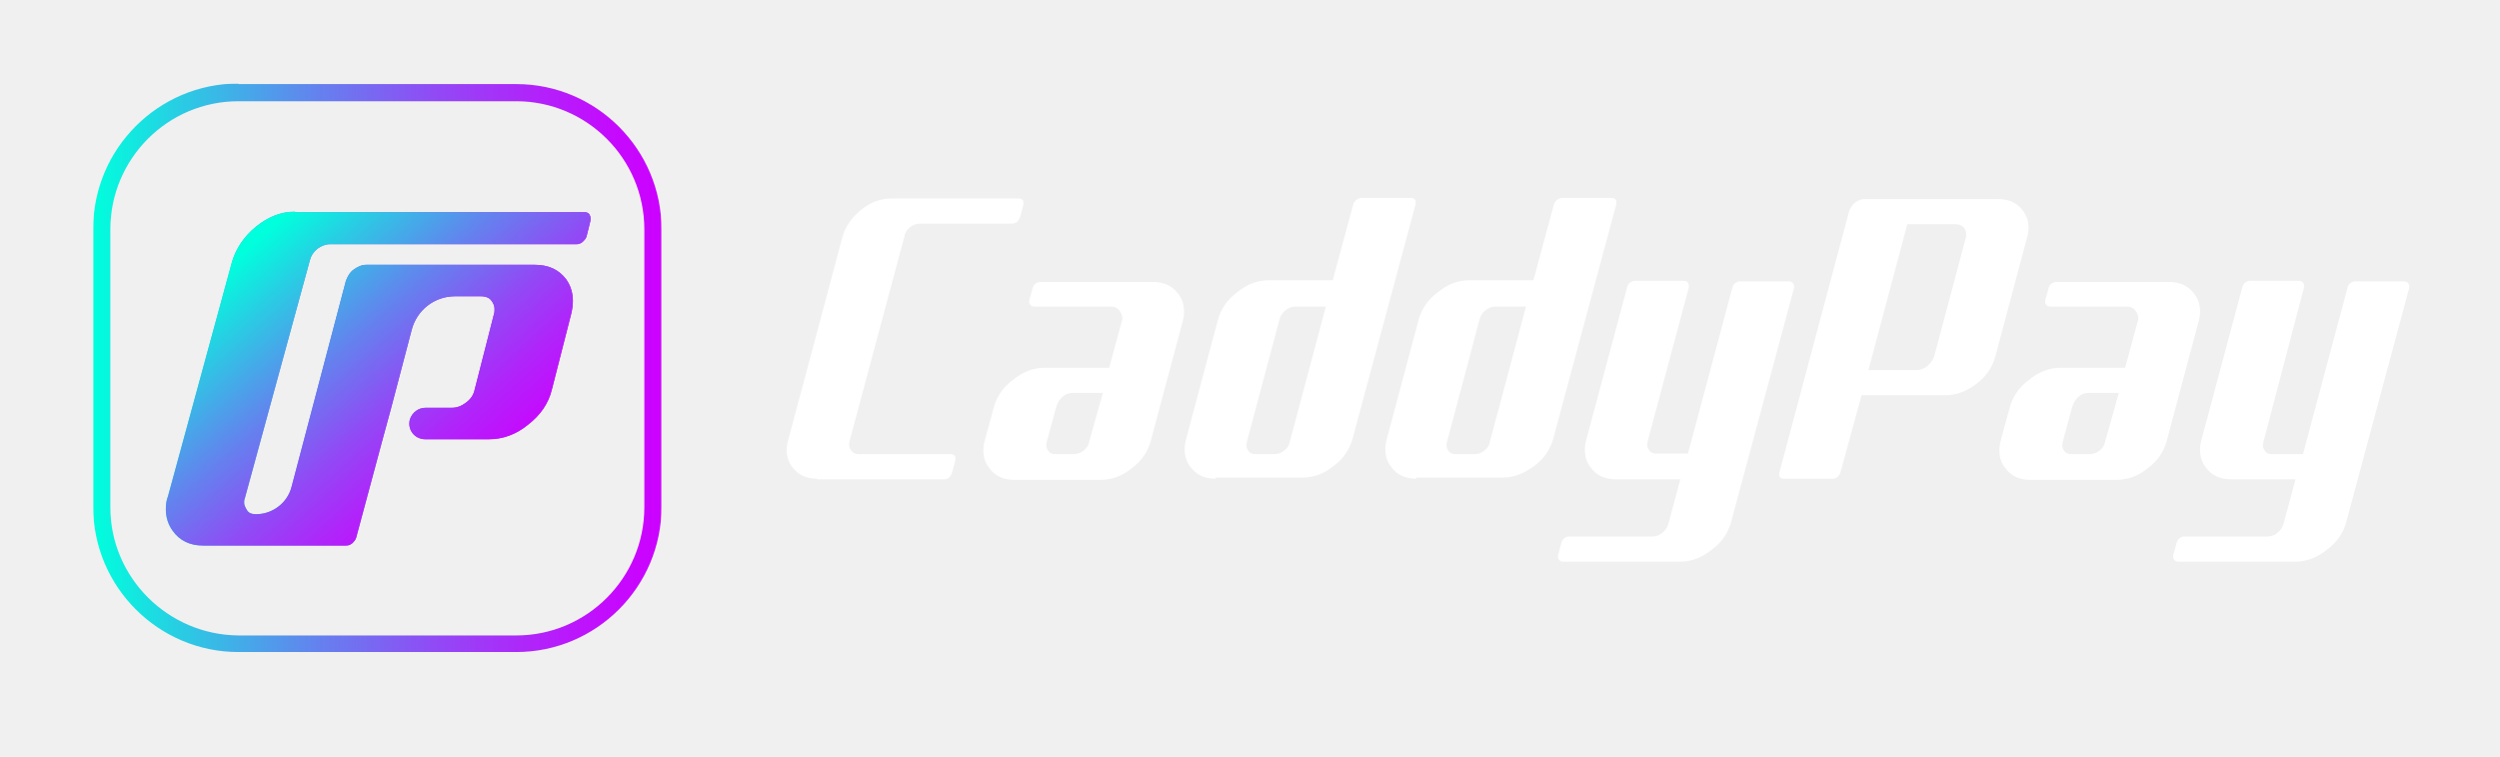
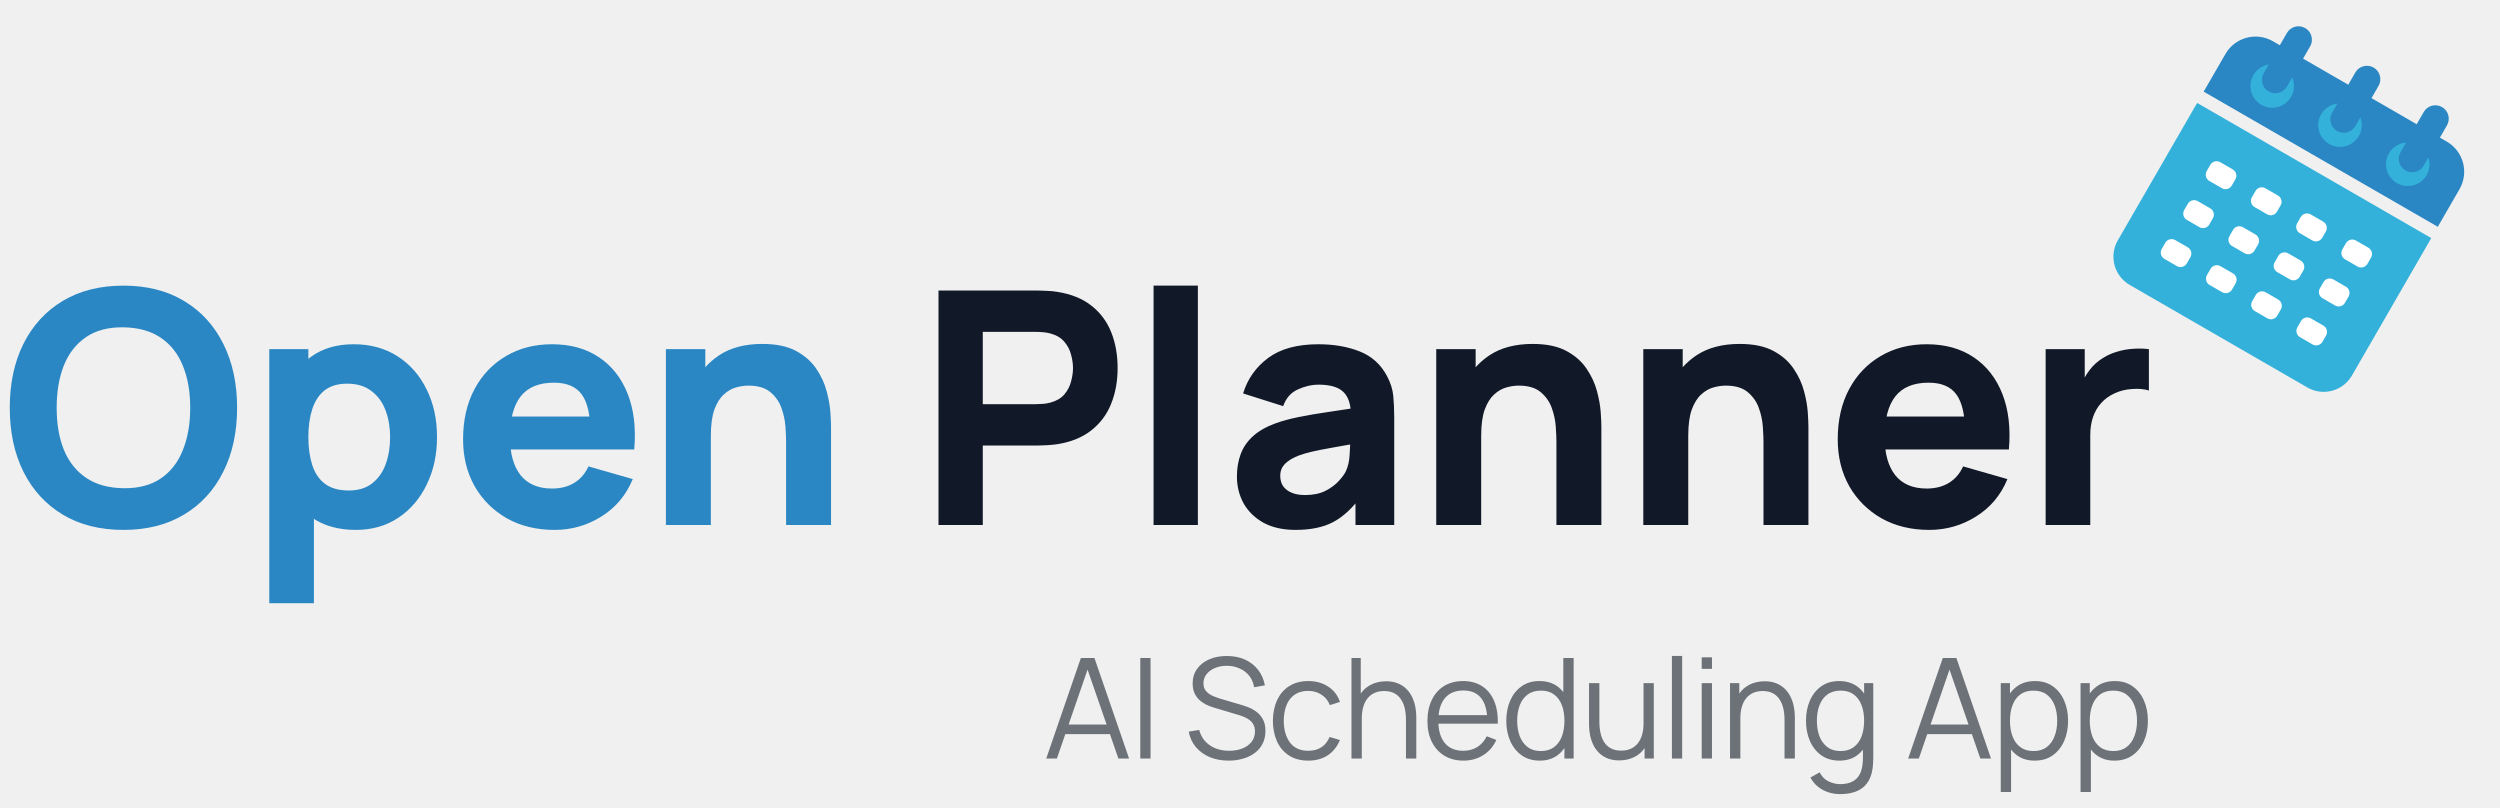
- <svg xmlns="http://www.w3.org/2000/svg" width="261" height="79" viewBox="0 0 261 79" fill="none">
-   <path d="M85.331 49.98C84.196 49.98 83.36 49.562 82.763 48.785C82.345 48.248 82.166 47.651 82.166 46.994C82.166 46.636 82.226 46.278 82.345 45.859L87.958 24.841C88.257 23.706 88.913 22.751 89.929 21.915C90.944 21.079 92.019 20.721 93.153 20.721H106.409C106.588 20.721 106.708 20.78 106.827 20.9C106.887 20.959 106.887 21.079 106.887 21.198C106.887 21.258 106.887 21.318 106.887 21.377L106.529 22.691C106.469 22.87 106.35 23.049 106.23 23.169C106.051 23.288 105.872 23.348 105.752 23.348H96.079C95.721 23.348 95.362 23.467 95.064 23.706C94.765 23.945 94.526 24.244 94.467 24.662L88.734 46.039C88.734 46.158 88.675 46.278 88.675 46.397C88.675 46.576 88.734 46.815 88.913 47.054C89.093 47.293 89.332 47.412 89.69 47.412H99.303C99.483 47.412 99.602 47.472 99.722 47.591C99.781 47.651 99.781 47.77 99.781 47.89C99.781 47.95 99.781 48.009 99.781 48.069L99.423 49.383C99.363 49.562 99.244 49.741 99.124 49.86C98.945 49.98 98.826 50.039 98.647 50.039H85.331V49.98Z" fill="white" />
-   <path d="M115.187 41.023H112.023C111.545 41.023 111.187 41.202 110.888 41.501C110.589 41.799 110.41 42.157 110.291 42.575L109.335 46.098C109.335 46.218 109.276 46.337 109.276 46.457C109.276 46.696 109.335 46.875 109.515 47.114C109.694 47.352 109.933 47.412 110.291 47.412H112.142C112.5 47.412 112.859 47.293 113.157 47.054C113.456 46.815 113.694 46.516 113.754 46.098L115.187 41.023ZM108.022 32.006C107.843 32.006 107.723 31.946 107.604 31.827C107.544 31.767 107.484 31.648 107.484 31.528C107.484 31.469 107.484 31.469 107.484 31.409L107.843 30.095C107.902 29.916 107.962 29.737 108.141 29.618C108.32 29.498 108.499 29.439 108.619 29.439H120.442C121.577 29.439 122.472 29.857 123.069 30.692C123.487 31.23 123.667 31.827 123.667 32.544C123.667 32.902 123.607 33.26 123.487 33.678L120.203 45.979C119.905 47.114 119.248 48.129 118.173 48.905C117.158 49.741 116.023 50.099 114.889 50.099H105.932C104.797 50.099 103.902 49.681 103.304 48.845C102.886 48.308 102.707 47.711 102.707 46.994C102.707 46.636 102.767 46.278 102.886 45.859L103.782 42.575C104.081 41.441 104.738 40.426 105.812 39.649C106.828 38.813 107.962 38.395 109.097 38.395H115.844L117.158 33.559C117.218 33.439 117.218 33.32 117.218 33.2C117.218 32.962 117.098 32.663 116.919 32.424C116.74 32.185 116.441 32.006 116.023 32.006H108.022Z" fill="white" />
-   <path d="M133.101 47.412C133.459 47.412 133.818 47.292 134.116 47.054C134.415 46.815 134.654 46.516 134.713 46.098L138.475 32.006H135.311C134.952 32.006 134.594 32.126 134.295 32.364C133.997 32.603 133.758 32.902 133.639 33.32L130.235 46.098C130.235 46.218 130.175 46.337 130.175 46.457C130.175 46.695 130.235 46.875 130.414 47.113C130.593 47.352 130.832 47.412 131.19 47.412H133.101ZM126.951 49.98C125.816 49.98 124.921 49.562 124.323 48.726C123.905 48.188 123.726 47.591 123.726 46.875C123.726 46.516 123.786 46.158 123.905 45.74L127.19 33.439C127.488 32.305 128.145 31.29 129.22 30.513C130.235 29.677 131.31 29.259 132.504 29.259H139.192L141.342 21.317C141.401 21.138 141.521 20.959 141.7 20.84C141.879 20.72 142.058 20.661 142.237 20.661H147.373C147.552 20.661 147.671 20.72 147.791 20.84C147.85 20.899 147.85 21.019 147.85 21.138C147.85 21.198 147.85 21.258 147.85 21.317L141.282 45.74C140.983 46.875 140.326 47.89 139.252 48.666C138.236 49.502 137.162 49.86 135.967 49.86H126.951V49.98Z" fill="white" />
-   <path d="M154.001 47.412C154.359 47.412 154.717 47.292 155.016 47.054C155.314 46.815 155.553 46.516 155.613 46.098L159.375 32.006H156.21C155.852 32.006 155.494 32.126 155.195 32.364C154.837 32.603 154.658 32.902 154.538 33.32L151.135 46.098C151.135 46.218 151.075 46.337 151.075 46.457C151.075 46.695 151.135 46.875 151.314 47.113C151.493 47.352 151.732 47.412 152.09 47.412H154.001ZM147.91 49.98C146.775 49.98 145.88 49.562 145.283 48.726C144.865 48.188 144.686 47.591 144.686 46.875C144.686 46.516 144.745 46.158 144.865 45.74L148.149 33.439C148.447 32.305 149.104 31.29 150.179 30.513C151.194 29.677 152.269 29.259 153.463 29.259H160.151L162.301 21.317C162.361 21.138 162.48 20.959 162.659 20.84C162.838 20.72 163.017 20.661 163.197 20.661H168.332C168.511 20.661 168.63 20.72 168.75 20.84C168.81 20.899 168.81 21.019 168.81 21.138C168.81 21.198 168.81 21.258 168.81 21.317L162.241 45.74C161.943 46.875 161.286 47.89 160.211 48.666C159.136 49.442 158.121 49.86 156.927 49.86H147.91V49.98Z" fill="white" />
-   <path d="M176.274 47.412L180.931 30.036C180.991 29.857 181.051 29.677 181.23 29.558C181.409 29.439 181.588 29.379 181.707 29.379H186.843C187.022 29.379 187.141 29.439 187.261 29.558C187.32 29.677 187.38 29.737 187.38 29.857C187.38 29.916 187.38 29.976 187.38 30.036L180.812 54.458C180.513 55.593 179.856 56.608 178.781 57.384C177.766 58.22 176.632 58.638 175.497 58.638H163.256C163.077 58.638 162.958 58.578 162.838 58.459C162.778 58.399 162.719 58.28 162.719 58.16C162.719 58.101 162.719 58.041 162.719 57.981L163.077 56.667C163.137 56.488 163.196 56.369 163.376 56.19C163.555 56.07 163.674 56.011 163.853 56.011H172.571C172.93 56.011 173.288 55.891 173.586 55.652C173.885 55.414 174.124 55.115 174.243 54.697L175.497 50.039H168.75C167.615 50.039 166.719 49.621 166.122 48.785C165.704 48.248 165.525 47.651 165.525 46.934C165.525 46.576 165.585 46.218 165.704 45.8L169.944 29.976C170.004 29.797 170.063 29.618 170.243 29.498C170.422 29.379 170.601 29.319 170.78 29.319H175.856C176.035 29.319 176.214 29.379 176.274 29.498C176.333 29.618 176.393 29.677 176.393 29.797C176.393 29.857 176.393 29.916 176.393 29.976L172.094 46.039C172.094 46.158 172.034 46.278 172.034 46.397C172.034 46.636 172.094 46.815 172.273 47.054C172.452 47.293 172.691 47.352 173.049 47.352H176.274V47.412Z" fill="white" />
-   <path d="M204.219 23.407H199.203L195.143 38.634H200.159C200.577 38.634 200.935 38.515 201.293 38.216C201.651 37.918 201.89 37.559 202.01 37.201L205.294 24.9C205.354 24.781 205.354 24.661 205.354 24.482C205.354 24.243 205.294 24.005 205.115 23.766C204.876 23.527 204.637 23.407 204.219 23.407ZM186.305 49.98C186.126 49.98 185.947 49.92 185.887 49.8C185.828 49.741 185.828 49.621 185.828 49.562C185.828 49.502 185.828 49.442 185.828 49.382L193.113 22.094C193.232 21.735 193.411 21.437 193.769 21.138C194.068 20.899 194.426 20.78 194.784 20.78H208.698C209.832 20.78 210.668 21.198 211.265 21.974C211.683 22.512 211.862 23.109 211.862 23.766C211.862 24.124 211.803 24.482 211.683 24.9L208.399 37.201C208.1 38.336 207.444 39.291 206.428 40.067C205.413 40.843 204.339 41.261 203.204 41.261H194.426L192.217 49.323C192.157 49.502 192.038 49.681 191.918 49.8C191.739 49.92 191.56 49.98 191.441 49.98H186.305Z" fill="white" />
-   <path d="M221.297 41.023H218.132C217.654 41.023 217.296 41.202 216.998 41.501C216.699 41.799 216.52 42.157 216.4 42.575L215.445 46.098C215.445 46.218 215.385 46.337 215.385 46.457C215.385 46.696 215.445 46.875 215.624 47.114C215.803 47.352 216.042 47.412 216.4 47.412H218.252C218.61 47.412 218.968 47.293 219.267 47.054C219.565 46.815 219.804 46.516 219.864 46.098L221.297 41.023ZM214.131 32.006C213.952 32.006 213.833 31.946 213.713 31.827C213.654 31.767 213.594 31.648 213.594 31.528C213.594 31.469 213.594 31.469 213.594 31.409L213.952 30.095C214.012 29.916 214.072 29.737 214.251 29.618C214.43 29.498 214.609 29.439 214.728 29.439H226.552C227.686 29.439 228.582 29.857 229.179 30.692C229.597 31.23 229.776 31.827 229.776 32.544C229.776 32.902 229.716 33.26 229.597 33.678L226.313 45.979C226.014 47.114 225.357 48.129 224.283 48.905C223.267 49.741 222.133 50.099 220.998 50.099H212.041C210.907 50.099 210.011 49.681 209.414 48.845C208.996 48.308 208.817 47.711 208.817 46.994C208.817 46.636 208.877 46.278 208.996 45.859L209.892 42.575C210.19 41.441 210.847 40.426 211.922 39.649C212.937 38.813 214.072 38.395 215.206 38.395H221.954L223.267 33.559C223.327 33.439 223.327 33.32 223.327 33.2C223.327 32.962 223.208 32.663 223.029 32.424C222.849 32.185 222.551 32.006 222.133 32.006H214.131Z" fill="white" />
-   <path d="M240.524 47.412L245.182 30.036C245.242 29.857 245.301 29.677 245.481 29.558C245.66 29.439 245.839 29.379 245.958 29.379H251.094C251.273 29.379 251.392 29.439 251.511 29.558C251.571 29.677 251.631 29.737 251.631 29.857C251.631 29.916 251.631 29.976 251.631 30.036L245.063 54.458C244.764 55.593 244.107 56.608 243.032 57.384C242.017 58.22 240.883 58.638 239.748 58.638H227.507C227.328 58.638 227.208 58.578 227.089 58.459C227.029 58.399 226.97 58.28 226.97 58.16C226.97 58.101 226.97 58.041 226.97 57.981L227.328 56.667C227.388 56.488 227.447 56.369 227.626 56.19C227.806 56.07 227.985 56.011 228.104 56.011H236.822C237.18 56.011 237.539 55.891 237.837 55.652C238.136 55.414 238.375 55.115 238.494 54.697L239.748 50.039H233.001C231.866 50.039 230.97 49.621 230.373 48.785C229.955 48.248 229.776 47.651 229.776 46.934C229.776 46.576 229.836 46.218 229.955 45.8L234.195 29.976C234.254 29.797 234.314 29.618 234.493 29.498C234.672 29.379 234.852 29.319 235.031 29.319H240.106C240.285 29.319 240.465 29.379 240.524 29.498C240.584 29.618 240.644 29.677 240.644 29.797C240.644 29.857 240.644 29.916 240.644 29.976L236.404 46.098C236.404 46.218 236.344 46.337 236.344 46.457C236.344 46.696 236.404 46.875 236.583 47.114C236.762 47.352 237.001 47.412 237.36 47.412H240.524Z" fill="white" />
-   <mask id="mask0_12198_40337" style="mask-type:luminance" maskUnits="userSpaceOnUse" x="9" y="8" width="61" height="61">
-     <path d="M11.524 52.965V23.945C11.524 16.6 17.496 10.569 24.9 10.569H53.92C61.265 10.569 67.296 16.54 67.296 23.945V52.965C67.296 60.31 61.325 66.341 53.92 66.341H24.9C17.555 66.281 11.524 60.31 11.524 52.965ZM24.9 8.718C16.54 8.718 9.733 15.525 9.733 23.885V52.906C9.733 61.265 16.54 68.073 24.9 68.073H53.92C62.28 68.073 69.088 61.265 69.088 52.906V23.945C69.088 15.585 62.28 8.778 53.92 8.778H24.9V8.718Z" fill="white" />
-   </mask>
-   <g mask="url(#mask0_12198_40337)">
-     <path d="M69.088 8.718H9.733V68.073H69.088V8.718Z" fill="url(#paint0_linear_12198_40337)" />
+ <svg xmlns="http://www.w3.org/2000/svg" width="257" height="83" viewBox="0 0 257 83" fill="none">
+   <path d="M12.689 54.474C10.279 54.474 8.197 53.949 6.445 52.9C4.704 51.851 3.359 50.383 2.411 48.497C1.473 46.611 1.004 44.418 1.004 41.918C1.004 39.418 1.473 37.225 2.411 35.339C3.359 33.453 4.704 31.986 6.445 30.936C8.197 29.887 10.279 29.363 12.689 29.363C15.1 29.363 17.176 29.887 18.917 30.936C20.669 31.986 22.014 33.453 22.951 35.339C23.9 37.225 24.374 39.418 24.374 41.918C24.374 44.418 23.9 46.611 22.951 48.497C22.014 50.383 20.669 51.851 18.917 52.9C17.176 53.949 15.1 54.474 12.689 54.474ZM12.689 50.188C14.218 50.211 15.491 49.881 16.506 49.2C17.522 48.52 18.281 47.554 18.783 46.304C19.296 45.054 19.553 43.592 19.553 41.918C19.553 40.244 19.296 38.793 18.783 37.566C18.281 36.338 17.522 35.384 16.506 34.703C15.491 34.022 14.218 33.671 12.689 33.648C11.16 33.626 9.888 33.955 8.873 34.636C7.857 35.317 7.092 36.282 6.579 37.532C6.077 38.782 5.826 40.244 5.826 41.918C5.826 43.592 6.077 45.043 6.579 46.271C7.092 47.498 7.857 48.453 8.873 49.133C9.888 49.814 11.16 50.166 12.689 50.188ZM36.589 54.474C34.792 54.474 33.291 54.055 32.085 53.218C30.88 52.381 29.971 51.243 29.357 49.803C28.754 48.363 28.453 46.74 28.453 44.932C28.453 43.124 28.754 41.5 29.357 40.06C29.959 38.62 30.847 37.482 32.018 36.645C33.19 35.808 34.636 35.389 36.354 35.389C38.084 35.389 39.591 35.802 40.874 36.628C42.158 37.454 43.151 38.587 43.854 40.027C44.568 41.455 44.925 43.09 44.925 44.932C44.925 46.74 44.574 48.363 43.871 49.803C43.179 51.243 42.208 52.381 40.958 53.218C39.708 54.055 38.252 54.474 36.589 54.474ZM27.683 62.007L27.683 35.892H31.7L31.7 48.28H32.27V62.007H27.683ZM35.852 50.422C36.834 50.422 37.638 50.177 38.263 49.686C38.888 49.195 39.351 48.536 39.652 47.711C39.953 46.873 40.104 45.947 40.104 44.932C40.104 43.927 39.948 43.012 39.635 42.186C39.323 41.349 38.837 40.685 38.179 40.194C37.532 39.692 36.7 39.441 35.685 39.441C34.736 39.441 33.966 39.669 33.374 40.127C32.794 40.585 32.37 41.226 32.102 42.052C31.834 42.878 31.7 43.838 31.7 44.932C31.7 46.025 31.834 46.985 32.102 47.811C32.37 48.637 32.805 49.279 33.408 49.736C34.022 50.194 34.836 50.422 35.852 50.422ZM57.013 54.474C55.16 54.474 53.525 54.078 52.108 53.285C50.702 52.482 49.597 51.382 48.793 49.987C48.001 48.581 47.605 46.974 47.605 45.166C47.605 43.191 47.995 41.472 48.776 40.01C49.558 38.548 50.635 37.415 52.008 36.611C53.38 35.797 54.959 35.389 56.745 35.389C58.642 35.389 60.255 35.836 61.583 36.729C62.911 37.621 63.893 38.877 64.529 40.495C65.165 42.114 65.389 44.016 65.199 46.204H60.696V44.53C60.696 42.688 60.4 41.366 59.809 40.562C59.228 39.748 58.274 39.34 56.946 39.34C55.395 39.34 54.251 39.815 53.514 40.763C52.789 41.701 52.426 43.09 52.426 44.932C52.426 46.617 52.789 47.923 53.514 48.849C54.251 49.764 55.328 50.222 56.745 50.222C57.638 50.222 58.402 50.026 59.038 49.636C59.675 49.245 60.16 48.681 60.495 47.945L65.048 49.251C64.368 50.902 63.291 52.186 61.817 53.101C60.355 54.016 58.754 54.474 57.013 54.474ZM51.02 46.204V42.822H63.006V46.204H51.02ZM80.81 53.971L80.81 45.434C80.81 45.021 80.787 44.496 80.743 43.86C80.698 43.213 80.558 42.566 80.324 41.918C80.09 41.271 79.705 40.73 79.169 40.294C78.644 39.859 77.897 39.642 76.926 39.642C76.535 39.642 76.117 39.703 75.67 39.826C75.224 39.949 74.805 40.188 74.415 40.546C74.024 40.892 73.7 41.405 73.444 42.086C73.198 42.767 73.076 43.67 73.076 44.798L70.464 43.559C70.464 42.13 70.754 40.791 71.334 39.541C71.915 38.291 72.785 37.281 73.946 36.511C75.118 35.741 76.591 35.356 78.365 35.356C79.783 35.356 80.938 35.596 81.831 36.076C82.724 36.556 83.416 37.164 83.907 37.901C84.409 38.637 84.766 39.407 84.978 40.211C85.19 41.003 85.318 41.729 85.363 42.387C85.408 43.045 85.43 43.525 85.43 43.827L85.43 53.971H80.81ZM68.455 53.971L68.455 35.892H72.506V41.885H73.076L73.076 53.971H68.455Z" fill="#2A87C4" />
+   <path d="M96.477 53.971L96.477 29.865L106.655 29.865C106.889 29.865 107.202 29.876 107.592 29.899C107.994 29.91 108.351 29.943 108.664 29.999C110.104 30.222 111.281 30.697 112.196 31.422C113.122 32.147 113.803 33.062 114.238 34.167C114.674 35.261 114.891 36.483 114.891 37.834C114.891 39.184 114.668 40.412 114.222 41.517C113.786 42.61 113.106 43.52 112.179 44.245C111.264 44.971 110.092 45.445 108.664 45.668C108.351 45.713 107.994 45.746 107.592 45.769C107.191 45.791 106.878 45.802 106.655 45.802H101.03L101.03 53.971H96.477ZM101.03 41.55H106.454C106.688 41.55 106.945 41.539 107.224 41.517C107.503 41.494 107.76 41.45 107.994 41.383C108.608 41.215 109.082 40.936 109.417 40.546C109.752 40.144 109.981 39.703 110.104 39.223C110.237 38.732 110.304 38.269 110.304 37.834C110.304 37.398 110.237 36.941 110.104 36.461C109.981 35.97 109.752 35.529 109.417 35.138C109.082 34.737 108.608 34.452 107.994 34.285C107.76 34.218 107.503 34.173 107.224 34.151C106.945 34.128 106.688 34.117 106.454 34.117H101.03V41.55ZM118.587 53.971L118.587 29.363L123.141 29.363L123.141 53.971H118.587ZM133.182 54.474C131.887 54.474 130.788 54.228 129.884 53.737C128.991 53.235 128.31 52.571 127.841 51.745C127.384 50.908 127.155 49.987 127.155 48.983C127.155 48.146 127.283 47.381 127.54 46.689C127.797 45.997 128.21 45.389 128.779 44.865C129.359 44.329 130.135 43.883 131.106 43.525C131.775 43.28 132.573 43.062 133.5 42.873C134.426 42.683 135.475 42.504 136.647 42.337C137.819 42.158 139.108 41.963 140.514 41.751L138.873 42.655C138.873 41.584 138.617 40.797 138.103 40.294C137.59 39.792 136.731 39.541 135.525 39.541C134.856 39.541 134.158 39.703 133.433 40.027C132.707 40.35 132.2 40.925 131.909 41.751L127.791 40.445C128.249 38.95 129.108 37.733 130.369 36.796C131.63 35.858 133.349 35.389 135.525 35.389C137.121 35.389 138.539 35.635 139.777 36.126C141.016 36.617 141.954 37.465 142.59 38.671C142.947 39.34 143.159 40.01 143.226 40.679C143.293 41.349 143.326 42.097 143.326 42.923V53.971H139.342V50.255L139.911 51.025C139.03 52.242 138.076 53.123 137.049 53.67C136.033 54.206 134.744 54.474 133.182 54.474ZM134.153 50.891C134.99 50.891 135.693 50.746 136.262 50.456C136.842 50.155 137.3 49.814 137.635 49.435C137.981 49.055 138.215 48.737 138.338 48.481C138.572 47.989 138.706 47.42 138.74 46.773C138.784 46.115 138.807 45.568 138.807 45.133L140.146 45.467C138.795 45.691 137.702 45.88 136.865 46.036C136.028 46.182 135.352 46.316 134.839 46.438C134.326 46.561 133.874 46.695 133.483 46.84C133.037 47.019 132.674 47.214 132.395 47.426C132.127 47.627 131.926 47.85 131.792 48.096C131.669 48.341 131.608 48.614 131.608 48.916C131.608 49.329 131.709 49.686 131.909 49.987C132.121 50.277 132.417 50.501 132.797 50.657C133.176 50.813 133.628 50.891 134.153 50.891ZM160 53.971V45.434C160 45.021 159.978 44.496 159.933 43.86C159.889 43.213 159.749 42.566 159.515 41.918C159.281 41.271 158.895 40.73 158.36 40.294C157.835 39.859 157.087 39.642 156.117 39.642C155.726 39.642 155.307 39.703 154.861 39.826C154.415 39.949 153.996 40.188 153.605 40.546C153.215 40.892 152.891 41.405 152.635 42.086C152.389 42.767 152.266 43.67 152.266 44.798L149.655 43.559C149.655 42.13 149.945 40.791 150.525 39.541C151.106 38.291 151.976 37.281 153.137 36.511C154.309 35.741 155.782 35.356 157.556 35.356C158.974 35.356 160.129 35.596 161.022 36.076C161.914 36.556 162.606 37.164 163.097 37.901C163.6 38.637 163.957 39.407 164.169 40.211C164.381 41.003 164.509 41.729 164.554 42.387C164.598 43.045 164.621 43.525 164.621 43.827V53.971H160ZM147.646 53.971V35.892H151.697V41.885H152.266V53.971H147.646ZM181.286 53.971V45.434C181.286 45.021 181.263 44.496 181.219 43.86C181.174 43.213 181.035 42.566 180.8 41.918C180.566 41.271 180.181 40.73 179.645 40.294C179.121 39.859 178.373 39.642 177.402 39.642C177.011 39.642 176.593 39.703 176.146 39.826C175.7 39.949 175.281 40.188 174.891 40.546C174.5 40.892 174.177 41.405 173.92 42.086C173.674 42.767 173.552 43.67 173.552 44.798L170.94 43.559C170.94 42.13 171.23 40.791 171.811 39.541C172.391 38.291 173.261 37.281 174.422 36.511C175.594 35.741 177.067 35.356 178.842 35.356C180.259 35.356 181.414 35.596 182.307 36.076C183.2 36.556 183.892 37.164 184.383 37.901C184.885 38.637 185.242 39.407 185.454 40.211C185.666 41.003 185.795 41.729 185.839 42.387C185.884 43.045 185.906 43.525 185.906 43.827V53.971H181.286ZM168.931 53.971V35.892H172.982V41.885H173.552V53.971H168.931ZM198.327 54.474C196.474 54.474 194.839 54.078 193.422 53.285C192.016 52.482 190.911 51.382 190.107 49.987C189.315 48.581 188.919 46.974 188.919 45.166C188.919 43.191 189.309 41.472 190.09 40.01C190.872 38.548 191.949 37.415 193.321 36.611C194.694 35.797 196.273 35.389 198.059 35.389C199.956 35.389 201.569 35.836 202.897 36.729C204.225 37.621 205.207 38.877 205.843 40.495C206.479 42.114 206.703 44.016 206.513 46.204H202.01V44.53C202.01 42.688 201.714 41.366 201.123 40.562C200.542 39.748 199.588 39.34 198.26 39.34C196.709 39.34 195.565 39.815 194.828 40.763C194.103 41.701 193.74 43.09 193.74 44.932C193.74 46.617 194.103 47.923 194.828 48.849C195.565 49.764 196.642 50.222 198.059 50.222C198.952 50.222 199.716 50.026 200.352 49.636C200.989 49.245 201.474 48.681 201.809 47.945L206.362 49.251C205.682 50.902 204.605 52.186 203.131 53.101C201.669 54.016 200.068 54.474 198.327 54.474ZM192.334 46.204V42.822L204.32 42.822V46.204L192.334 46.204ZM210.293 53.971V35.892H214.311V40.311L213.875 39.742C214.11 39.117 214.422 38.548 214.813 38.035C215.204 37.521 215.683 37.097 216.253 36.762C216.688 36.494 217.162 36.288 217.676 36.143C218.189 35.987 218.719 35.892 219.266 35.858C219.813 35.814 220.36 35.825 220.906 35.892V40.144C220.404 39.987 219.818 39.937 219.149 39.993C218.49 40.038 217.893 40.188 217.357 40.445C216.822 40.691 216.37 41.02 216.001 41.433C215.633 41.835 215.354 42.315 215.164 42.873C214.975 43.419 214.88 44.039 214.88 44.731V53.971H210.293Z" fill="#111827" />
+   <path d="M107.553 77.976L111.111 67.645H112.51L116.069 77.976H114.971L111.592 68.233H112.008L108.65 77.976H107.553ZM109.138 75.472V74.482H114.476V75.472H109.138ZM117.221 77.976V67.645H118.275V77.976H117.221ZM126.312 78.192C125.59 78.192 124.94 78.072 124.361 77.833C123.787 77.589 123.311 77.244 122.933 76.8C122.56 76.355 122.316 75.826 122.201 75.214L123.277 75.035C123.45 75.704 123.813 76.23 124.368 76.613C124.923 76.991 125.585 77.18 126.355 77.18C126.862 77.18 127.317 77.101 127.719 76.943C128.12 76.781 128.436 76.551 128.666 76.254C128.895 75.958 129.01 75.606 129.01 75.2C129.01 74.932 128.962 74.705 128.866 74.518C128.771 74.327 128.644 74.169 128.486 74.045C128.328 73.92 128.156 73.817 127.97 73.736C127.783 73.65 127.601 73.581 127.424 73.528L124.806 72.746C124.49 72.655 124.198 72.54 123.93 72.402C123.663 72.258 123.428 72.088 123.227 71.892C123.031 71.691 122.878 71.457 122.768 71.189C122.658 70.921 122.603 70.615 122.603 70.271C122.603 69.687 122.756 69.183 123.062 68.757C123.368 68.331 123.787 68.004 124.318 67.774C124.849 67.544 125.454 67.432 126.133 67.437C126.822 67.437 127.436 67.559 127.977 67.803C128.522 68.047 128.972 68.396 129.326 68.85C129.68 69.3 129.914 69.833 130.029 70.45L128.924 70.651C128.852 70.201 128.687 69.812 128.429 69.482C128.171 69.152 127.84 68.898 127.439 68.721C127.042 68.539 126.604 68.446 126.126 68.441C125.662 68.441 125.248 68.52 124.885 68.678C124.526 68.831 124.241 69.041 124.031 69.309C123.82 69.577 123.715 69.883 123.715 70.228C123.715 70.577 123.811 70.857 124.002 71.067C124.198 71.278 124.437 71.443 124.72 71.562C125.007 71.682 125.284 71.78 125.552 71.856L127.575 72.452C127.785 72.509 128.032 72.593 128.314 72.703C128.601 72.808 128.878 72.961 129.146 73.162C129.419 73.358 129.644 73.617 129.821 73.937C129.998 74.257 130.086 74.664 130.086 75.157C130.086 75.635 129.99 76.063 129.799 76.441C129.613 76.819 129.347 77.137 129.003 77.395C128.663 77.653 128.264 77.85 127.805 77.983C127.35 78.122 126.853 78.192 126.312 78.192ZM134.494 78.192C133.715 78.192 133.055 78.017 132.514 77.668C131.974 77.319 131.562 76.838 131.28 76.226C131.003 75.609 130.859 74.901 130.85 74.102C130.859 73.289 131.007 72.576 131.294 71.964C131.581 71.347 131.995 70.869 132.536 70.529C133.076 70.185 133.731 70.013 134.501 70.013C135.286 70.013 135.967 70.204 136.546 70.587C137.13 70.969 137.529 71.493 137.744 72.158L136.711 72.488C136.529 72.024 136.24 71.665 135.843 71.412C135.451 71.153 135.001 71.024 134.494 71.024C133.925 71.024 133.454 71.156 133.081 71.419C132.708 71.677 132.43 72.038 132.249 72.502C132.067 72.966 131.974 73.499 131.969 74.102C131.978 75.03 132.194 75.776 132.615 76.34C133.035 76.9 133.662 77.18 134.494 77.18C135.02 77.18 135.468 77.06 135.836 76.821C136.209 76.577 136.491 76.223 136.683 75.759L137.744 76.075C137.457 76.764 137.036 77.29 136.482 77.653C135.927 78.012 135.264 78.192 134.494 78.192ZM144.534 77.976V74.023C144.534 73.593 144.494 73.198 144.413 72.839C144.331 72.476 144.2 72.16 144.018 71.892C143.841 71.62 143.609 71.409 143.322 71.261C143.04 71.113 142.695 71.038 142.289 71.038C141.916 71.038 141.586 71.103 141.299 71.232C141.017 71.361 140.777 71.548 140.581 71.792C140.39 72.031 140.244 72.323 140.144 72.667C140.043 73.011 139.993 73.404 139.993 73.844L139.247 73.679C139.247 72.885 139.386 72.218 139.663 71.677C139.94 71.136 140.323 70.728 140.811 70.45C141.299 70.173 141.858 70.034 142.49 70.034C142.954 70.034 143.358 70.106 143.702 70.249C144.051 70.393 144.346 70.587 144.585 70.83C144.829 71.074 145.025 71.354 145.173 71.67C145.321 71.981 145.429 72.313 145.496 72.667C145.563 73.016 145.596 73.365 145.596 73.715V77.976H144.534ZM138.931 77.976V67.645H139.885V73.478H139.993V77.976H138.931ZM150.45 78.192C149.694 78.192 149.039 78.024 148.484 77.689C147.934 77.354 147.506 76.883 147.2 76.276C146.894 75.668 146.741 74.956 146.741 74.138C146.741 73.291 146.891 72.559 147.193 71.942C147.494 71.325 147.917 70.85 148.463 70.515C149.013 70.18 149.661 70.013 150.407 70.013C151.172 70.013 151.825 70.189 152.365 70.543C152.906 70.893 153.315 71.395 153.592 72.05C153.87 72.705 153.996 73.487 153.973 74.396H152.896V74.023C152.877 73.019 152.66 72.26 152.244 71.749C151.832 71.237 151.23 70.981 150.436 70.981C149.603 70.981 148.965 71.251 148.52 71.792C148.08 72.332 147.86 73.102 147.86 74.102C147.86 75.078 148.08 75.836 148.52 76.376C148.965 76.912 149.594 77.18 150.407 77.18C150.962 77.18 151.445 77.053 151.856 76.8C152.272 76.541 152.6 76.171 152.839 75.688L153.822 76.068C153.516 76.742 153.064 77.266 152.466 77.639C151.873 78.007 151.201 78.192 150.45 78.192ZM147.487 74.396V73.514H153.406V74.396H147.487ZM158.284 78.192C157.562 78.192 156.945 78.012 156.433 77.653C155.921 77.29 155.529 76.8 155.256 76.183C154.984 75.566 154.847 74.87 154.847 74.095C154.847 73.325 154.981 72.631 155.249 72.014C155.522 71.397 155.912 70.909 156.419 70.551C156.926 70.192 157.533 70.013 158.241 70.013C158.968 70.013 159.58 70.189 160.078 70.543C160.575 70.897 160.95 71.383 161.204 72C161.462 72.612 161.591 73.31 161.591 74.095C161.591 74.865 161.465 75.561 161.211 76.183C160.958 76.8 160.585 77.29 160.092 77.653C159.599 78.012 158.997 78.192 158.284 78.192ZM158.392 77.209C158.942 77.209 159.396 77.075 159.755 76.807C160.113 76.539 160.381 76.171 160.558 75.702C160.735 75.228 160.824 74.693 160.824 74.095C160.824 73.487 160.735 72.952 160.558 72.488C160.381 72.019 160.113 71.653 159.755 71.39C159.401 71.127 158.954 70.995 158.413 70.995C157.858 70.995 157.399 71.132 157.036 71.404C156.672 71.677 156.402 72.048 156.225 72.516C156.053 72.985 155.967 73.511 155.967 74.095C155.967 74.683 156.055 75.214 156.232 75.688C156.414 76.156 156.684 76.527 157.043 76.8C157.401 77.072 157.851 77.209 158.392 77.209ZM160.824 77.976V72.143H160.709V67.645H161.771V77.976H160.824ZM166.46 78.17C165.996 78.17 165.589 78.098 165.24 77.955C164.896 77.811 164.601 77.618 164.357 77.374C164.118 77.13 163.925 76.852 163.776 76.541C163.628 76.226 163.52 75.893 163.453 75.544C163.387 75.19 163.353 74.839 163.353 74.489V70.228H164.415V74.181C164.415 74.607 164.456 75.001 164.537 75.365C164.618 75.728 164.747 76.046 164.924 76.319C165.106 76.587 165.338 76.795 165.62 76.943C165.907 77.091 166.254 77.165 166.661 77.165C167.034 77.165 167.361 77.101 167.643 76.972C167.93 76.843 168.17 76.659 168.361 76.419C168.557 76.175 168.705 75.881 168.806 75.537C168.906 75.188 168.956 74.796 168.956 74.36L169.703 74.525C169.703 75.319 169.564 75.987 169.286 76.527C169.009 77.067 168.626 77.476 168.138 77.754C167.651 78.031 167.091 78.17 166.46 78.17ZM169.064 77.976V76.068H168.956V70.228H170.011V77.976H169.064ZM171.873 77.976V67.43H172.927V77.976H171.873ZM174.935 68.757V67.573H175.99V68.757H174.935ZM174.935 77.976V70.228H175.99V77.976H174.935ZM183.45 77.976V74.023C183.45 73.593 183.409 73.198 183.328 72.839C183.246 72.476 183.115 72.16 182.933 71.892C182.756 71.62 182.524 71.409 182.237 71.261C181.955 71.113 181.611 71.038 181.204 71.038C180.831 71.038 180.501 71.103 180.214 71.232C179.932 71.361 179.693 71.548 179.496 71.792C179.305 72.031 179.159 72.323 179.059 72.667C178.958 73.011 178.908 73.404 178.908 73.844L178.162 73.679C178.162 72.885 178.301 72.218 178.578 71.677C178.855 71.136 179.238 70.728 179.726 70.45C180.214 70.173 180.773 70.034 181.405 70.034C181.869 70.034 182.273 70.106 182.617 70.249C182.966 70.393 183.261 70.587 183.5 70.83C183.744 71.074 183.94 71.354 184.088 71.67C184.236 71.981 184.344 72.313 184.411 72.667C184.478 73.016 184.511 73.365 184.511 73.715V77.976H183.45ZM177.846 77.976V70.228H178.8V72.136H178.908V77.976H177.846ZM189.164 81.635C188.767 81.635 188.375 81.576 187.987 81.456C187.605 81.341 187.251 81.157 186.926 80.903C186.6 80.655 186.328 80.329 186.108 79.928L187.062 79.397C187.277 79.827 187.579 80.136 187.966 80.322C188.358 80.514 188.758 80.609 189.164 80.609C189.724 80.609 190.176 80.504 190.52 80.294C190.869 80.088 191.123 79.782 191.281 79.375C191.438 78.969 191.515 78.462 191.51 77.854V75.788H191.632V70.228H192.572V77.869C192.572 78.089 192.565 78.299 192.55 78.5C192.541 78.706 192.519 78.906 192.486 79.103C192.395 79.681 192.206 80.157 191.919 80.53C191.637 80.903 191.264 81.181 190.8 81.363C190.341 81.544 189.795 81.635 189.164 81.635ZM189.092 78.192C188.37 78.192 187.753 78.012 187.241 77.653C186.73 77.29 186.337 76.8 186.065 76.183C185.792 75.566 185.656 74.87 185.656 74.095C185.656 73.325 185.79 72.631 186.058 72.014C186.33 71.397 186.72 70.909 187.227 70.551C187.734 70.192 188.341 70.013 189.049 70.013C189.776 70.013 190.389 70.189 190.886 70.543C191.383 70.897 191.759 71.383 192.012 72C192.271 72.612 192.4 73.31 192.4 74.095C192.4 74.865 192.273 75.561 192.02 76.183C191.766 76.8 191.393 77.29 190.9 77.653C190.408 78.012 189.805 78.192 189.092 78.192ZM189.2 77.209C189.75 77.209 190.204 77.075 190.563 76.807C190.922 76.539 191.19 76.171 191.367 75.702C191.544 75.228 191.632 74.693 191.632 74.095C191.632 73.487 191.544 72.952 191.367 72.488C191.19 72.019 190.922 71.653 190.563 71.39C190.209 71.127 189.762 70.995 189.221 70.995C188.667 70.995 188.207 71.132 187.844 71.404C187.48 71.677 187.21 72.048 187.033 72.516C186.861 72.985 186.775 73.511 186.775 74.095C186.775 74.683 186.863 75.214 187.04 75.688C187.222 76.156 187.492 76.527 187.851 76.8C188.21 77.072 188.659 77.209 189.2 77.209ZM196.159 77.976L199.718 67.645H201.117L204.675 77.976H203.578L200.198 68.233H200.615L197.257 77.976H196.159ZM197.745 75.472V74.482H203.083V75.472H197.745ZM209.164 78.192C208.451 78.192 207.848 78.012 207.356 77.653C206.863 77.29 206.49 76.8 206.236 76.183C205.983 75.561 205.856 74.865 205.856 74.095C205.856 73.31 205.983 72.612 206.236 72C206.495 71.383 206.872 70.897 207.37 70.543C207.867 70.189 208.48 70.013 209.207 70.013C209.914 70.013 210.522 70.192 211.029 70.551C211.536 70.909 211.923 71.397 212.191 72.014C212.464 72.631 212.6 73.325 212.6 74.095C212.6 74.87 212.464 75.566 212.191 76.183C211.919 76.8 211.526 77.29 211.015 77.653C210.503 78.012 209.886 78.192 209.164 78.192ZM205.677 81.42V70.228H206.624V76.061H206.739V81.42H205.677ZM209.056 77.209C209.596 77.209 210.046 77.072 210.405 76.8C210.763 76.527 211.031 76.156 211.208 75.688C211.39 75.214 211.481 74.683 211.481 74.095C211.481 73.511 211.392 72.985 211.215 72.516C211.038 72.048 210.768 71.677 210.405 71.404C210.046 71.132 209.589 70.995 209.034 70.995C208.494 70.995 208.044 71.127 207.686 71.39C207.332 71.653 207.066 72.019 206.889 72.488C206.712 72.952 206.624 73.487 206.624 74.095C206.624 74.693 206.712 75.228 206.889 75.702C207.066 76.171 207.334 76.539 207.693 76.807C208.051 77.075 208.506 77.209 209.056 77.209ZM217.368 78.192C216.656 78.192 216.053 78.012 215.56 77.653C215.068 77.29 214.695 76.8 214.441 76.183C214.188 75.561 214.061 74.865 214.061 74.095C214.061 73.31 214.188 72.612 214.441 72C214.699 71.383 215.077 70.897 215.575 70.543C216.072 70.189 216.684 70.013 217.411 70.013C218.119 70.013 218.727 70.192 219.234 70.551C219.741 70.909 220.128 71.397 220.396 72.014C220.669 72.631 220.805 73.325 220.805 74.095C220.805 74.87 220.669 75.566 220.396 76.183C220.123 76.8 219.731 77.29 219.219 77.653C218.708 78.012 218.091 78.192 217.368 78.192ZM213.881 81.42V70.228H214.828V76.061H214.943V81.42H213.881ZM217.261 77.209C217.801 77.209 218.251 77.072 218.609 76.8C218.968 76.527 219.236 76.156 219.413 75.688C219.595 75.214 219.686 74.683 219.686 74.095C219.686 73.511 219.597 72.985 219.42 72.516C219.243 72.048 218.973 71.677 218.609 71.404C218.251 71.132 217.794 70.995 217.239 70.995C216.699 70.995 216.249 71.127 215.89 71.39C215.536 71.653 215.271 72.019 215.094 72.488C214.917 72.952 214.828 73.487 214.828 74.095C214.828 74.693 214.917 75.228 215.094 75.702C215.271 76.171 215.539 76.539 215.898 76.807C216.256 77.075 216.711 77.209 217.261 77.209Z" fill="#6C7278" />
+   <g clip-path="url(#clip0_594_6195)">
+     <path d="M228.774 5.549C229.761 3.838 231.948 3.252 233.659 4.24L251.531 14.558C253.241 15.546 253.827 17.733 252.84 19.443L250.605 23.314L226.538 9.42L228.774 5.549Z" fill="#2A87C4" />
+     <circle cx="233.583" cy="8.841" r="2.235" transform="rotate(30 233.583 8.84145)" fill="#33B1DA" />
+     <circle cx="240.551" cy="12.865" r="2.235" transform="rotate(30 240.551 12.8646)" fill="#33B1DA" />
+     <circle cx="247.519" cy="16.888" r="2.235" transform="rotate(30 247.519 16.8877)" fill="#33B1DA" />
  </g>
-   <mask id="mask1_12198_40337" style="mask-type:luminance" maskUnits="userSpaceOnUse" x="17" y="22" width="45" height="35">
-     <path d="M30.812 22.094C29.379 22.094 28.005 22.631 26.751 23.646C25.497 24.661 24.661 25.915 24.243 27.289L17.555 51.771C17.376 52.249 17.317 52.667 17.317 53.144C17.317 53.98 17.555 54.757 18.033 55.413C18.75 56.429 19.825 56.966 21.258 56.966H36.126C36.365 56.966 36.544 56.906 36.783 56.727C36.962 56.548 37.141 56.369 37.201 56.13L39.948 45.919L40.843 42.635L42.993 34.454C43.531 32.364 45.382 30.931 47.531 30.931H50.218C50.756 30.931 51.114 31.11 51.293 31.349C51.532 31.648 51.651 31.946 51.651 32.245C51.651 32.424 51.651 32.603 51.592 32.782L49.562 40.724C49.442 41.261 49.144 41.679 48.666 42.038C48.188 42.396 47.71 42.575 47.173 42.575H44.426C43.71 42.575 43.053 43.053 42.814 43.77C42.515 44.844 43.292 45.859 44.426 45.859H51.054C52.487 45.859 53.861 45.382 55.115 44.367C56.428 43.352 57.264 42.157 57.623 40.724L59.653 32.782C59.772 32.305 59.832 31.827 59.832 31.409C59.832 30.573 59.593 29.797 59.116 29.14C58.339 28.125 57.264 27.647 55.831 27.647H38.276C37.798 27.647 37.38 27.826 36.962 28.125C36.544 28.423 36.305 28.841 36.126 29.319L30.453 50.816C30.035 52.488 28.483 53.682 26.751 53.682C26.274 53.682 25.975 53.562 25.796 53.264C25.617 52.965 25.497 52.726 25.497 52.488C25.497 52.368 25.497 52.189 25.557 52.07L32.364 27.169C32.484 26.692 32.722 26.333 33.141 25.975C33.559 25.677 33.977 25.497 34.454 25.497H60.19C60.429 25.497 60.608 25.438 60.847 25.259C61.026 25.079 61.206 24.9 61.265 24.661L61.683 22.989C61.683 22.93 61.683 22.81 61.683 22.751C61.683 22.631 61.623 22.512 61.564 22.392C61.444 22.213 61.265 22.154 61.026 22.154H30.812V22.094Z" fill="white" />
-   </mask>
-   <g mask="url(#mask1_12198_40337)">
-     <path d="M61.683 22.094H17.317V56.966H61.683V22.094Z" fill="url(#paint1_linear_12198_40337)" />
+   <g clip-path="url(#clip1_594_6195)">
+     <path d="M225.868 10.581L249.934 24.476L241.776 38.606C240.85 40.209 238.8 40.759 237.196 39.833L218.937 29.291C217.334 28.365 216.784 26.315 217.71 24.711L225.868 10.581Z" fill="#33B1DA" />
+     <rect x="227.593" y="16.299" width="2.976" height="2.232" rx="0.744" transform="rotate(30 227.593 16.299)" fill="white" />
+     <rect x="232.241" y="18.983" width="2.976" height="2.232" rx="0.744" transform="rotate(30 232.241 18.9828)" fill="white" />
+     <rect x="236.89" y="21.667" width="2.976" height="2.232" rx="0.744" transform="rotate(30 236.89 21.6667)" fill="white" />
+     <rect x="241.538" y="24.351" width="2.976" height="2.232" rx="0.744" transform="rotate(30 241.538 24.3505)" fill="white" />
+     <rect x="225.281" y="20.303" width="2.976" height="2.232" rx="0.744" transform="rotate(30 225.281 20.3032)" fill="white" />
+     <rect x="229.929" y="22.987" width="2.976" height="2.232" rx="0.744" transform="rotate(30 229.929 22.987)" fill="white" />
+     <rect x="234.578" y="25.671" width="2.976" height="2.232" rx="0.744" transform="rotate(30 234.578 25.6708)" fill="white" />
+     <rect x="239.226" y="28.355" width="2.976" height="2.232" rx="0.744" transform="rotate(30 239.226 28.3546)" fill="white" />
+     <rect x="222.969" y="24.307" width="2.976" height="2.232" rx="0.744" transform="rotate(30 222.969 24.3073)" fill="white" />
+     <rect x="227.618" y="26.991" width="2.976" height="2.232" rx="0.744" transform="rotate(30 227.618 26.9911)" fill="white" />
+     <rect x="232.266" y="29.675" width="2.976" height="2.232" rx="0.744" transform="rotate(30 232.266 29.6749)" fill="white" />
+     <rect x="236.915" y="32.359" width="2.976" height="2.232" rx="0.744" transform="rotate(30 236.915 32.3587)" fill="white" />
  </g>
-   <mask id="mask2_12198_40337" style="mask-type:luminance" maskUnits="userSpaceOnUse" x="17" y="22" width="45" height="35">
-     <path d="M30.812 22.094C29.379 22.094 28.005 22.631 26.751 23.646C25.497 24.661 24.661 25.915 24.243 27.289L17.555 51.771C17.376 52.249 17.317 52.667 17.317 53.144C17.317 53.98 17.555 54.757 18.033 55.413C18.75 56.429 19.825 56.966 21.258 56.966H29.677H32.484H36.126C36.365 56.966 36.544 56.906 36.783 56.727C36.962 56.548 37.141 56.369 37.201 56.13L39.948 45.919L40.843 42.635L42.993 34.454C43.531 32.364 45.382 30.931 47.531 30.931H50.218C50.756 30.931 51.114 31.11 51.293 31.349C51.532 31.648 51.651 31.946 51.651 32.245C51.651 32.424 51.651 32.603 51.592 32.782L49.562 40.724C49.442 41.261 49.144 41.679 48.666 42.038C48.188 42.396 47.71 42.575 47.173 42.575H44.426C43.71 42.575 43.053 43.053 42.814 43.77C42.515 44.844 43.292 45.859 44.426 45.859H51.054C52.487 45.859 53.861 45.382 55.115 44.367C56.428 43.352 57.264 42.157 57.623 40.724L59.653 32.782C59.772 32.305 59.832 31.827 59.832 31.409C59.832 30.573 59.593 29.797 59.116 29.14C58.339 28.125 57.264 27.647 55.831 27.647H38.276C37.798 27.647 37.38 27.826 36.962 28.125C36.544 28.423 36.305 28.841 36.126 29.319L30.453 50.816C30.035 52.488 28.483 53.682 26.751 53.682C26.274 53.682 25.975 53.562 25.796 53.264C25.617 52.965 25.497 52.726 25.497 52.488C25.497 52.368 25.497 52.189 25.557 52.07L32.364 27.169C32.484 26.692 32.722 26.333 33.141 25.975C33.559 25.677 33.977 25.497 34.454 25.497H60.19C60.429 25.497 60.608 25.438 60.847 25.259C61.026 25.079 61.206 24.9 61.265 24.661L61.683 22.989C61.683 22.93 61.683 22.81 61.683 22.751C61.683 22.631 61.623 22.512 61.564 22.392C61.444 22.213 61.265 22.154 61.026 22.154H30.812V22.094Z" fill="white" />
-   </mask>
-   <g mask="url(#mask2_12198_40337)">
-     <path d="M41.799 0L79.06 41.321L37.261 79L0 37.739L41.799 0Z" fill="url(#paint2_linear_12198_40337)" />
-   </g>
+   <rect x="235.783" y="2.198" width="2.757" height="7.525" rx="1.378" transform="rotate(30 235.783 2.19752)" fill="#2A87C4" />
+   <rect x="242.816" y="6.258" width="2.757" height="7.525" rx="1.378" transform="rotate(30 242.816 6.25787)" fill="#2A87C4" />
+   <rect x="249.849" y="10.318" width="2.757" height="7.525" rx="1.378" transform="rotate(30 249.849 10.3182)" fill="#2A87C4" />
  <defs>
-     <linearGradient id="paint0_linear_12198_40337" x1="9.74" y1="38.428" x2="69.122" y2="38.428" gradientUnits="userSpaceOnUse">
-       <stop stop-color="#00FFDD" />
-       <stop offset="0.16" stop-color="#2BCAE4" />
-       <stop offset="0.39" stop-color="#6383EE" />
-       <stop offset="0.598" stop-color="#904BF5" />
-       <stop offset="0.775" stop-color="#B123FA" />
-       <stop offset="0.915" stop-color="#C50AFE" />
-       <stop offset="1" stop-color="#CC01FF" />
-     </linearGradient>
-     <linearGradient id="paint1_linear_12198_40337" x1="17.333" y1="39.505" x2="61.726" y2="39.505" gradientUnits="userSpaceOnUse">
-       <stop stop-color="#00FFDD" />
-       <stop offset="0.16" stop-color="#2BCAE4" />
-       <stop offset="0.39" stop-color="#6383EE" />
-       <stop offset="0.598" stop-color="#904BF5" />
-       <stop offset="0.775" stop-color="#B123FA" />
-       <stop offset="0.915" stop-color="#C50AFE" />
-       <stop offset="1" stop-color="#CC01FF" />
-     </linearGradient>
-     <linearGradient id="paint2_linear_12198_40337" x1="22.069" y1="20.139" x2="68.306" y2="71.388" gradientUnits="userSpaceOnUse">
-       <stop stop-color="#00FFDD" />
-       <stop offset="0.099" stop-color="#00FFDD" />
-       <stop offset="0.184" stop-color="#2BCAE4" />
-       <stop offset="0.306" stop-color="#6383EE" />
-       <stop offset="0.416" stop-color="#904BF5" />
-       <stop offset="0.51" stop-color="#B123FA" />
-       <stop offset="0.584" stop-color="#C50AFE" />
-       <stop offset="0.629" stop-color="#CC01FF" />
-       <stop offset="1" stop-color="#CC01FF" />
-     </linearGradient>
+     <clipPath id="clip0_594_6195">
+       <path d="M228.774 5.549C229.761 3.838 231.948 3.252 233.659 4.24L251.531 14.558C253.241 15.546 253.827 17.733 252.84 19.443L250.605 23.314L226.538 9.42L228.774 5.549Z" fill="white" />
+     </clipPath>
+     <clipPath id="clip1_594_6195">
+       <path d="M225.868 10.581L249.934 24.476L241.776 38.606C240.85 40.209 238.8 40.759 237.196 39.833L218.937 29.291C217.334 28.365 216.784 26.315 217.71 24.711L225.868 10.581Z" fill="white" />
+     </clipPath>
  </defs>
</svg>
